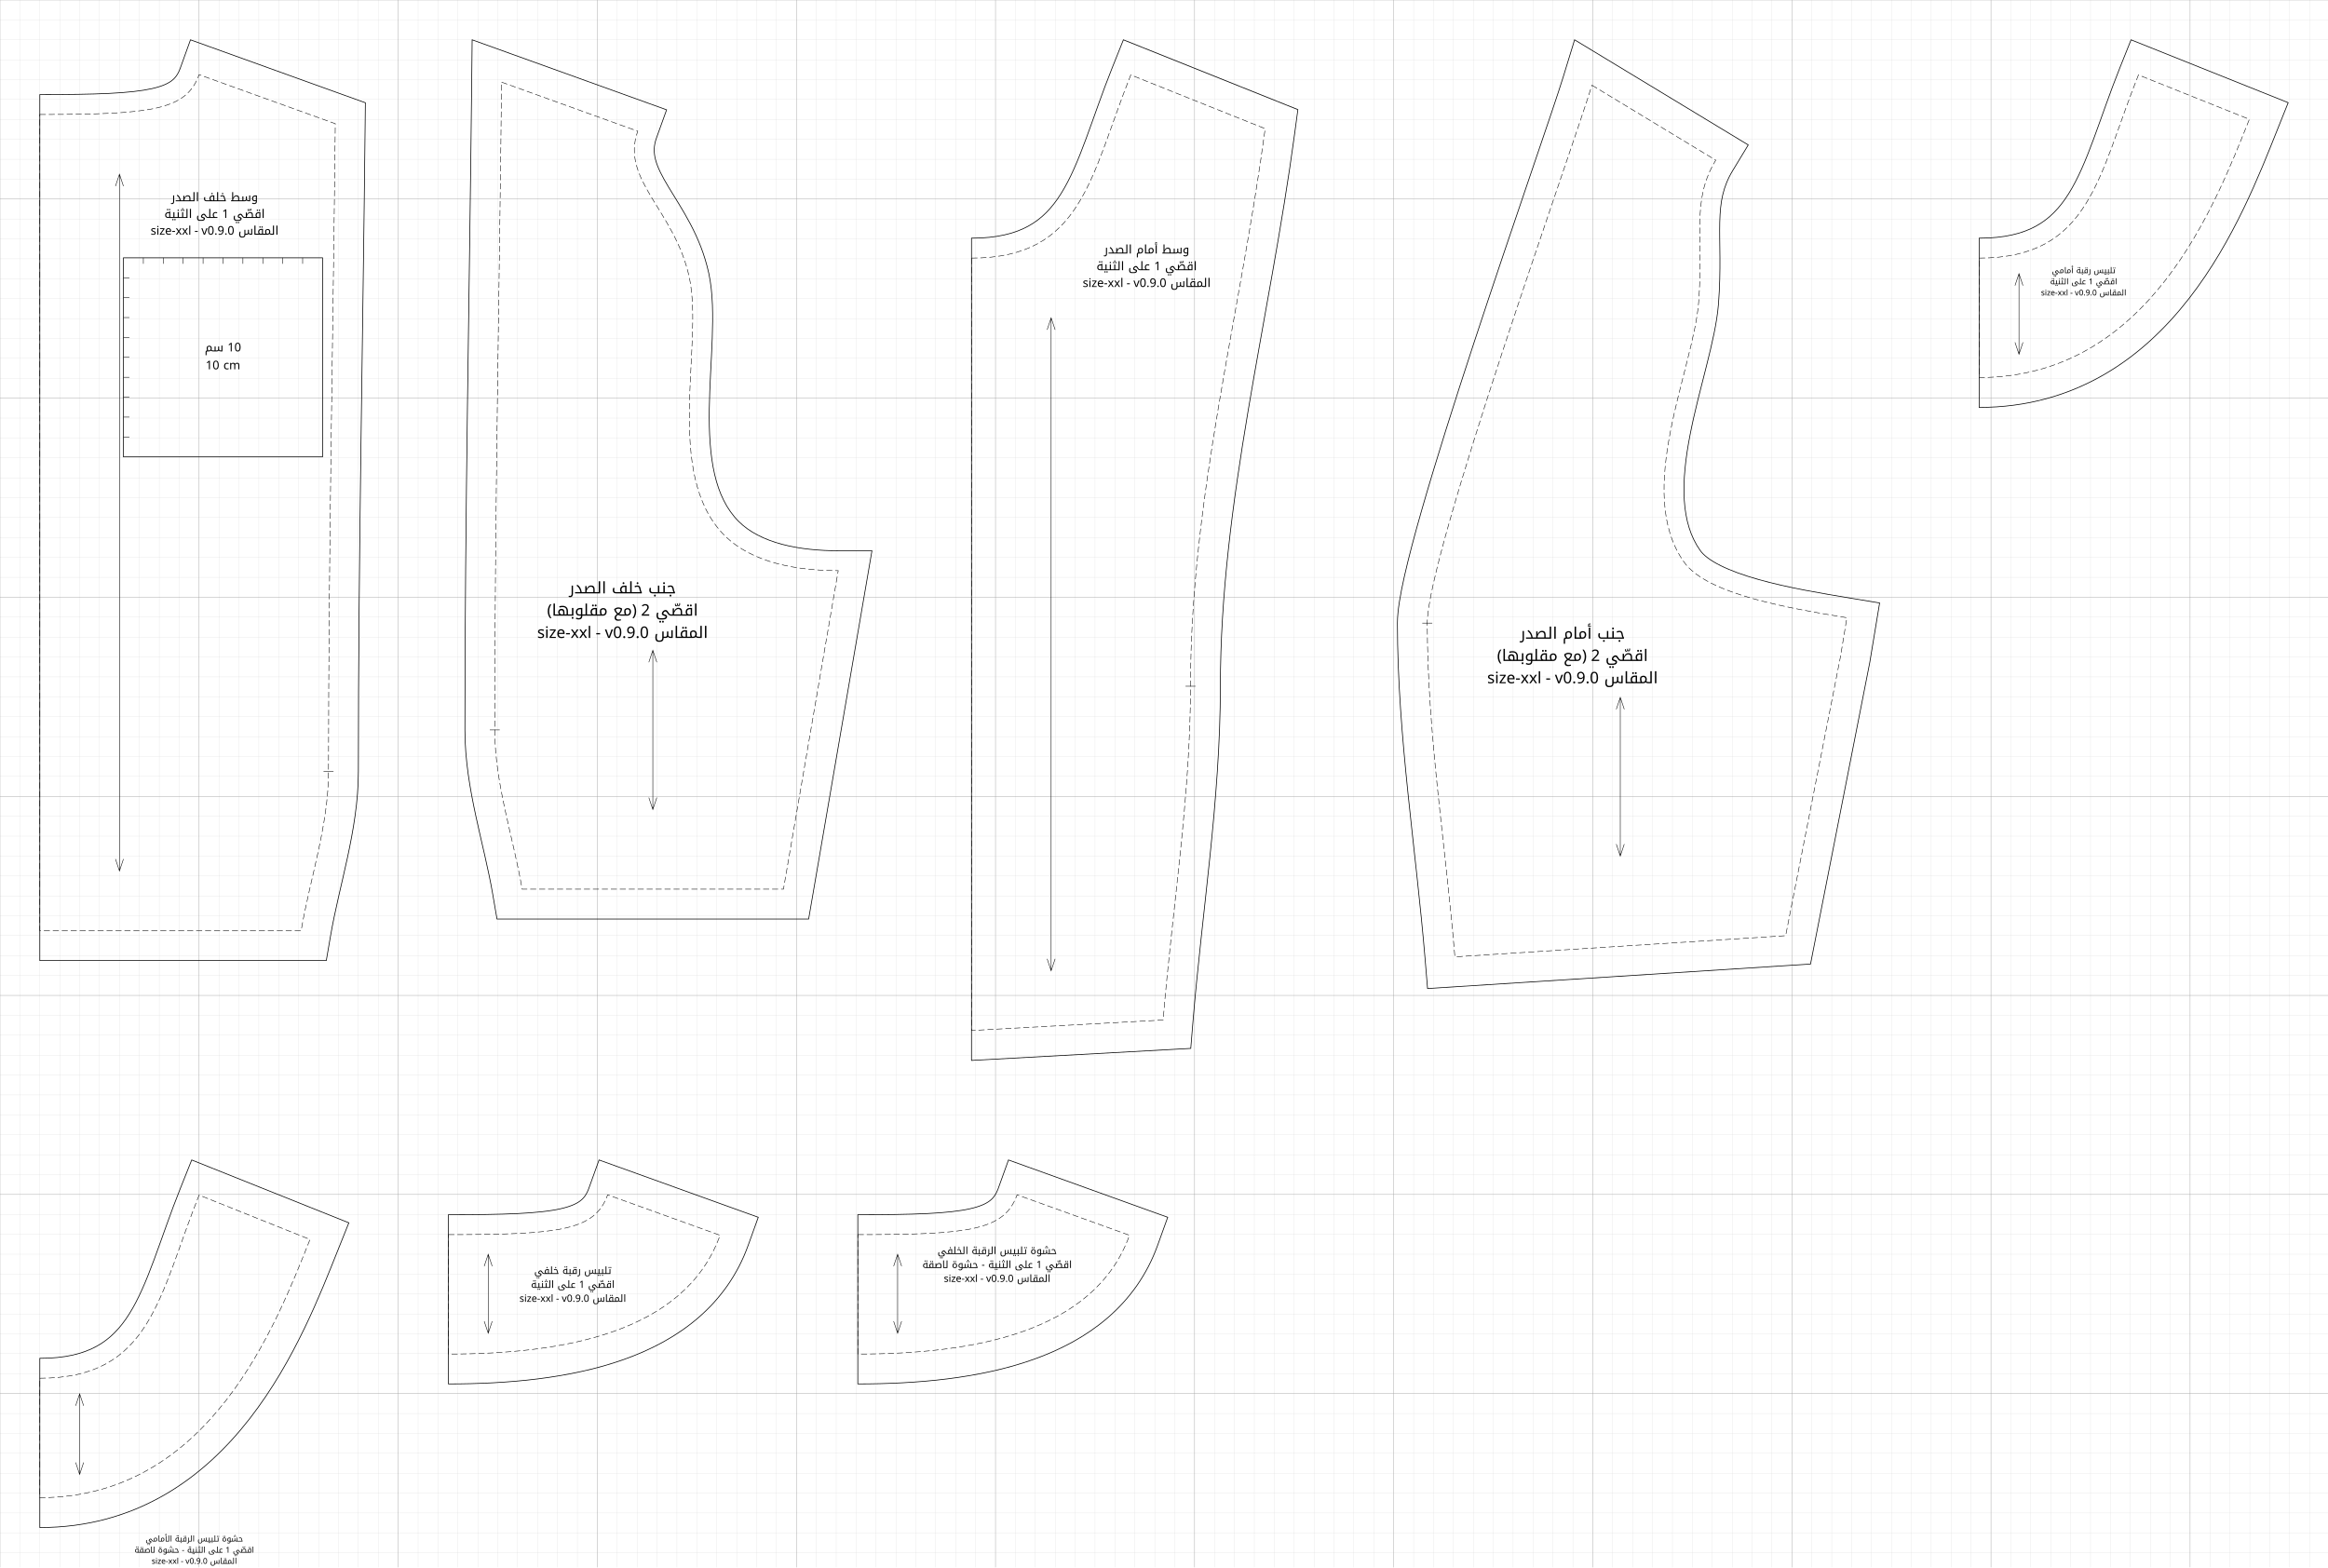
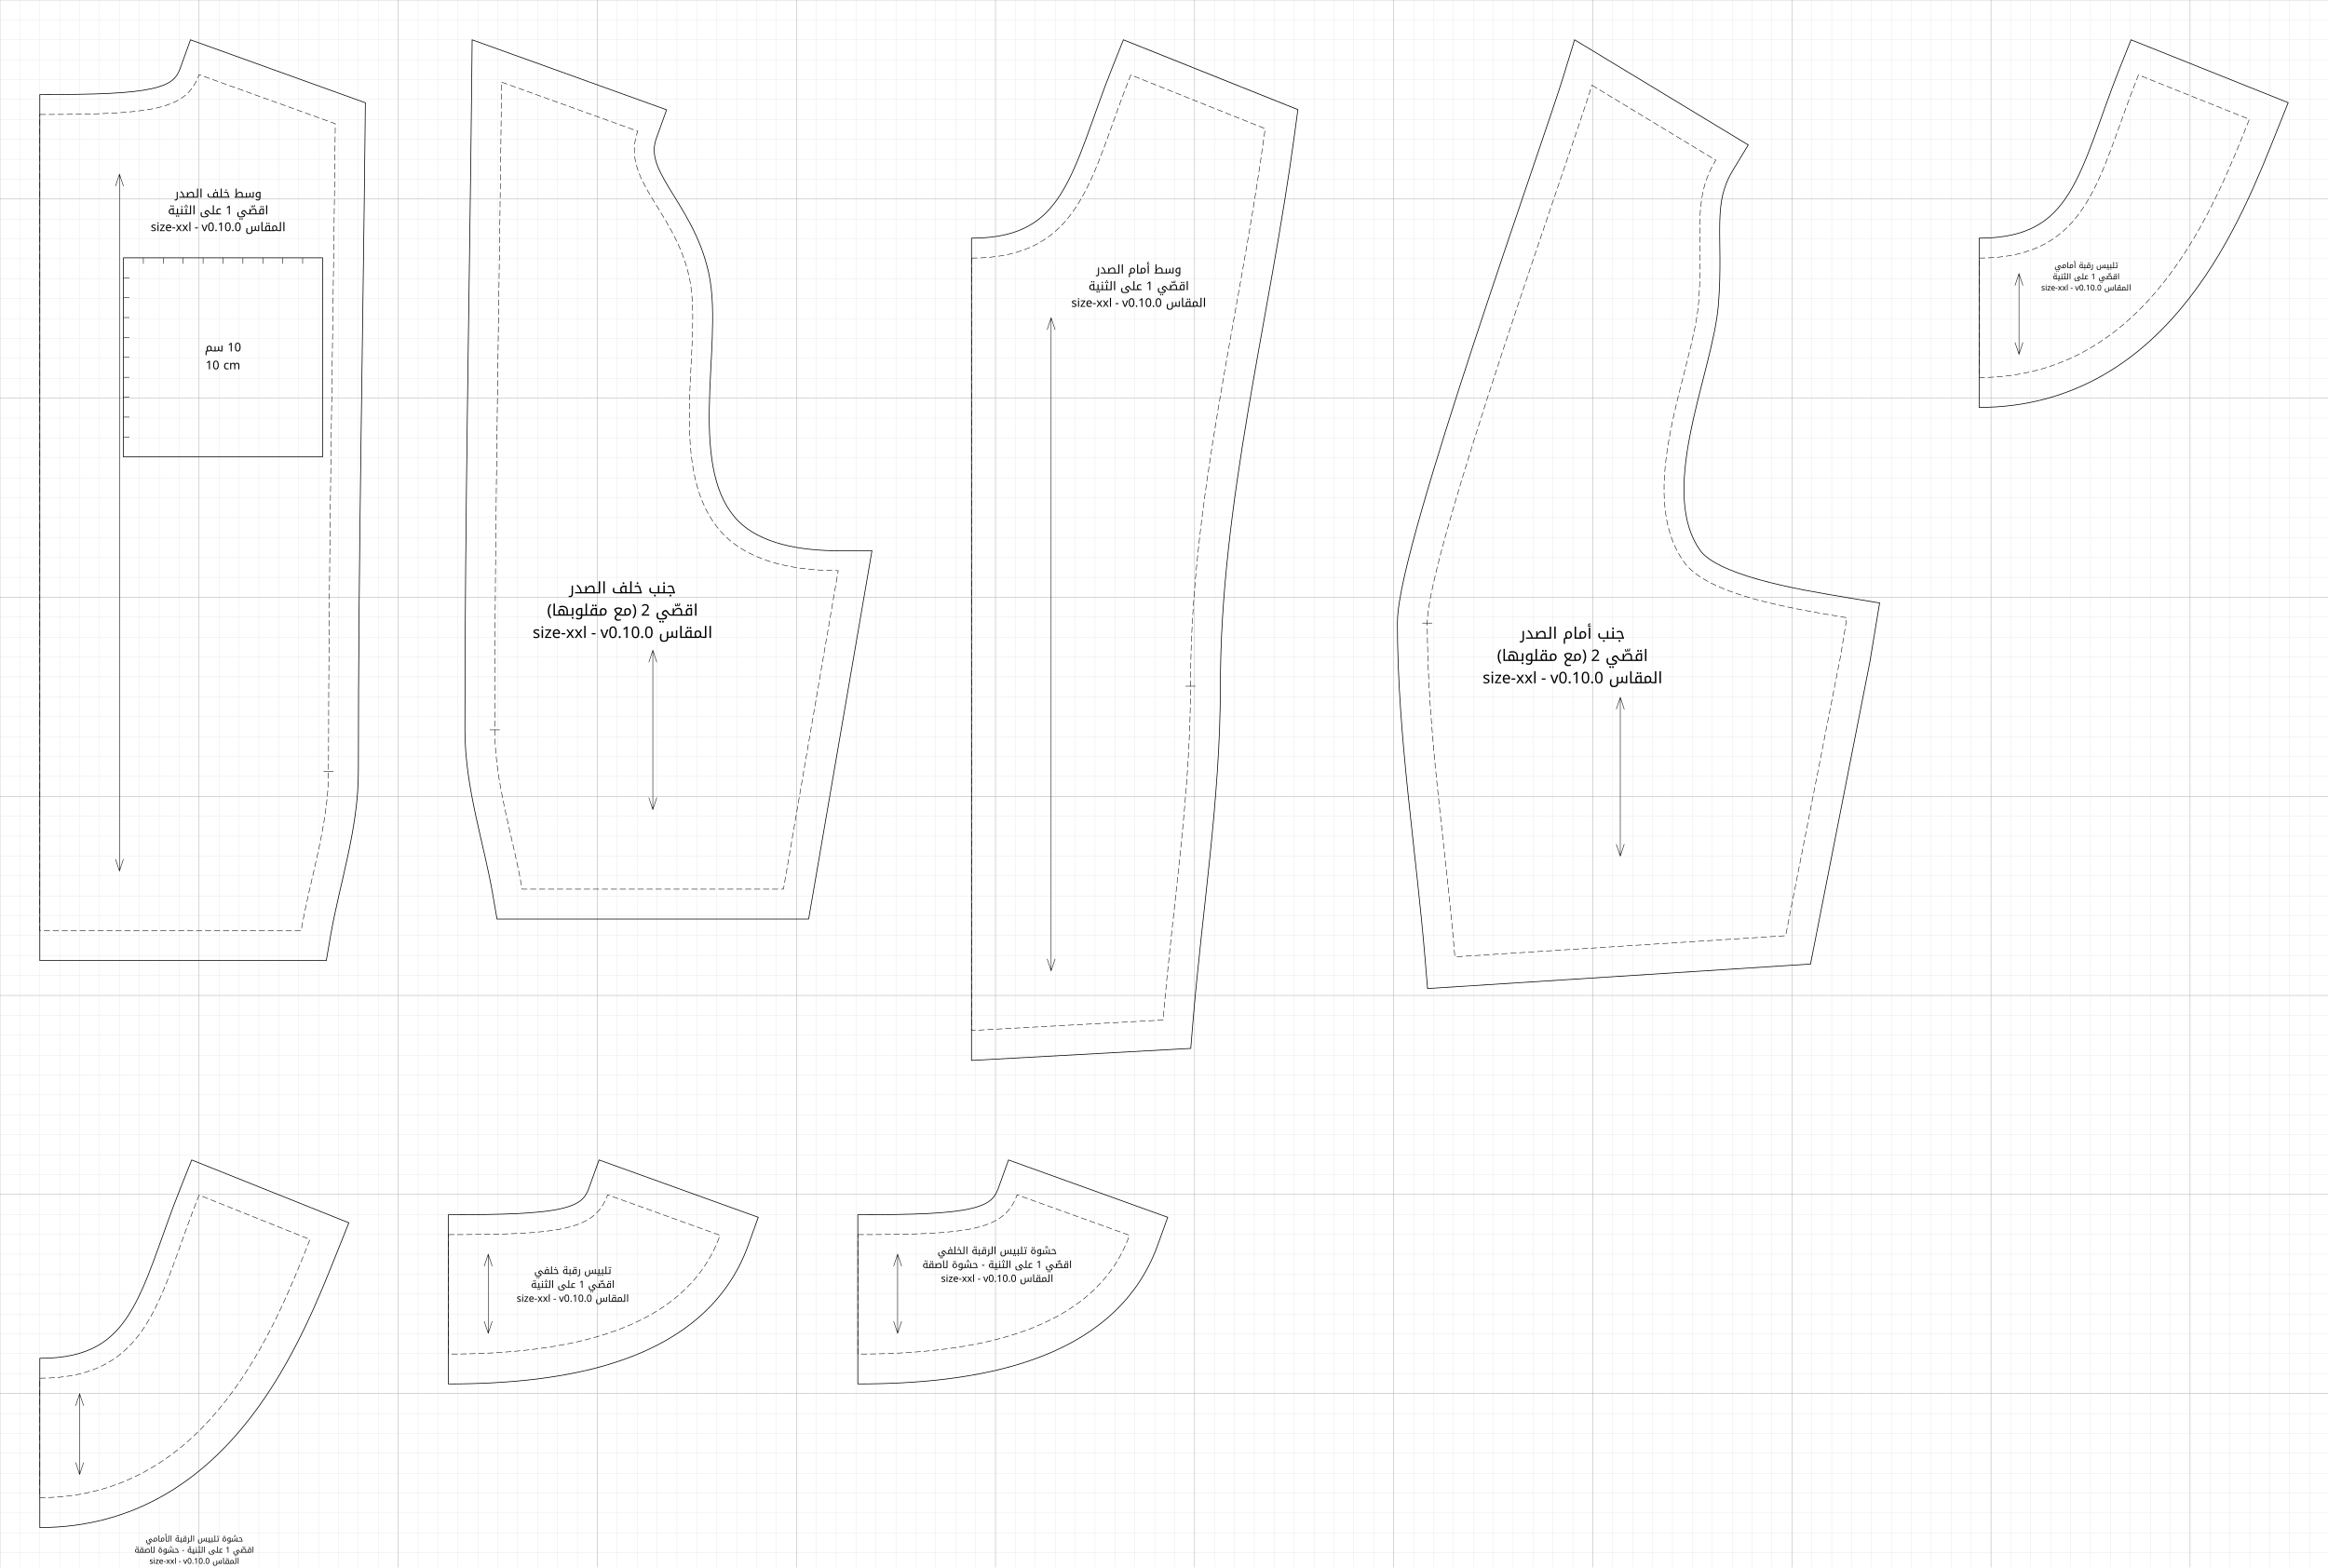
<svg xmlns="http://www.w3.org/2000/svg" width="1169.27mm" height="787.30mm" viewBox="0 0 1169.27 787.30">
  <g id="layer-grid">
    <path id="grid-minor" d="M 10.00 0 V 787.30 M 20.00 0 V 787.30 M 30.00 0 V 787.30 M 40.00 0 V 787.30 M 50.00 0 V 787.30 M 60.00 0 V 787.30 M 70.00 0 V 787.30 M 80.00 0 V 787.30 M 90.00 0 V 787.30 M 110.00 0 V 787.30 M 120.00 0 V 787.30 M 130.00 0 V 787.30 M 140.00 0 V 787.30 M 150.00 0 V 787.30 M 160.00 0 V 787.30 M 170.00 0 V 787.30 M 180.00 0 V 787.30 M 190.00 0 V 787.30 M 210.00 0 V 787.30 M 220.00 0 V 787.30 M 230.00 0 V 787.30 M 240.00 0 V 787.30 M 250.00 0 V 787.30 M 260.00 0 V 787.30 M 270.00 0 V 787.30 M 280.00 0 V 787.30 M 290.00 0 V 787.30 M 310.00 0 V 787.30 M 320.00 0 V 787.30 M 330.00 0 V 787.30 M 340.00 0 V 787.30 M 350.00 0 V 787.30 M 360.00 0 V 787.30 M 370.00 0 V 787.30 M 380.00 0 V 787.30 M 390.00 0 V 787.30 M 410.00 0 V 787.30 M 420.00 0 V 787.30 M 430.00 0 V 787.30 M 440.00 0 V 787.30 M 450.00 0 V 787.30 M 460.00 0 V 787.30 M 470.00 0 V 787.30 M 480.00 0 V 787.30 M 490.00 0 V 787.30 M 510.00 0 V 787.30 M 520.00 0 V 787.30 M 530.00 0 V 787.30 M 540.00 0 V 787.30 M 550.00 0 V 787.30 M 560.00 0 V 787.30 M 570.00 0 V 787.30 M 580.00 0 V 787.30 M 590.00 0 V 787.30 M 610.00 0 V 787.30 M 620.00 0 V 787.30 M 630.00 0 V 787.30 M 640.00 0 V 787.30 M 650.00 0 V 787.30 M 660.00 0 V 787.30 M 670.00 0 V 787.30 M 680.00 0 V 787.30 M 690.00 0 V 787.30 M 710.00 0 V 787.30 M 720.00 0 V 787.30 M 730.00 0 V 787.30 M 740.00 0 V 787.30 M 750.00 0 V 787.30 M 760.00 0 V 787.30 M 770.00 0 V 787.30 M 780.00 0 V 787.30 M 790.00 0 V 787.30 M 810.00 0 V 787.30 M 820.00 0 V 787.30 M 830.00 0 V 787.30 M 840.00 0 V 787.30 M 850.00 0 V 787.30 M 860.00 0 V 787.30 M 870.00 0 V 787.30 M 880.00 0 V 787.30 M 890.00 0 V 787.30 M 910.00 0 V 787.30 M 920.00 0 V 787.30 M 930.00 0 V 787.30 M 940.00 0 V 787.30 M 950.00 0 V 787.30 M 960.00 0 V 787.30 M 970.00 0 V 787.30 M 980.00 0 V 787.30 M 990.00 0 V 787.30 M 1010.00 0 V 787.30 M 1020.00 0 V 787.30 M 1030.00 0 V 787.30 M 1040.00 0 V 787.30 M 1050.00 0 V 787.30 M 1060.00 0 V 787.30 M 1070.00 0 V 787.30 M 1080.00 0 V 787.30 M 1090.00 0 V 787.30 M 1110.00 0 V 787.30 M 1120.00 0 V 787.30 M 1130.00 0 V 787.30 M 1140.00 0 V 787.30 M 1150.00 0 V 787.30 M 1160.00 0 V 787.30 M 0 10.00 H 1169.27 M 0 20.00 H 1169.27 M 0 30.00 H 1169.27 M 0 40.00 H 1169.27 M 0 50.00 H 1169.27 M 0 60.00 H 1169.27 M 0 70.00 H 1169.27 M 0 80.00 H 1169.27 M 0 90.00 H 1169.27 M 0 110.00 H 1169.27 M 0 120.00 H 1169.27 M 0 130.00 H 1169.27 M 0 140.00 H 1169.27 M 0 150.00 H 1169.27 M 0 160.00 H 1169.27 M 0 170.00 H 1169.27 M 0 180.00 H 1169.27 M 0 190.00 H 1169.27 M 0 210.00 H 1169.27 M 0 220.00 H 1169.27 M 0 230.00 H 1169.27 M 0 240.00 H 1169.27 M 0 250.00 H 1169.27 M 0 260.00 H 1169.27 M 0 270.00 H 1169.27 M 0 280.00 H 1169.27 M 0 290.00 H 1169.27 M 0 310.00 H 1169.27 M 0 320.00 H 1169.27 M 0 330.00 H 1169.27 M 0 340.00 H 1169.27 M 0 350.00 H 1169.27 M 0 360.00 H 1169.27 M 0 370.00 H 1169.27 M 0 380.00 H 1169.27 M 0 390.00 H 1169.27 M 0 410.00 H 1169.27 M 0 420.00 H 1169.27 M 0 430.00 H 1169.27 M 0 440.00 H 1169.27 M 0 450.00 H 1169.27 M 0 460.00 H 1169.27 M 0 470.00 H 1169.27 M 0 480.00 H 1169.27 M 0 490.00 H 1169.27 M 0 510.00 H 1169.27 M 0 520.00 H 1169.27 M 0 530.00 H 1169.27 M 0 540.00 H 1169.27 M 0 550.00 H 1169.27 M 0 560.00 H 1169.27 M 0 570.00 H 1169.27 M 0 580.00 H 1169.27 M 0 590.00 H 1169.27 M 0 610.00 H 1169.27 M 0 620.00 H 1169.27 M 0 630.00 H 1169.27 M 0 640.00 H 1169.27 M 0 650.00 H 1169.27 M 0 660.00 H 1169.27 M 0 670.00 H 1169.27 M 0 680.00 H 1169.27 M 0 690.00 H 1169.27 M 0 710.00 H 1169.27 M 0 720.00 H 1169.27 M 0 730.00 H 1169.27 M 0 740.00 H 1169.27 M 0 750.00 H 1169.27 M 0 760.00 H 1169.27 M 0 770.00 H 1169.27 M 0 780.00 H 1169.27" fill="none" stroke="#d0d0d0" stroke-width="0.1" />
    <path id="grid-major" d="M 0.00 0 V 787.30 M 100.00 0 V 787.30 M 200.00 0 V 787.30 M 300.00 0 V 787.30 M 400.00 0 V 787.30 M 500.00 0 V 787.30 M 600.00 0 V 787.30 M 700.00 0 V 787.30 M 800.00 0 V 787.30 M 900.00 0 V 787.30 M 1000.00 0 V 787.30 M 1100.00 0 V 787.30 M 0 0.00 H 1169.27 M 0 100.00 H 1169.27 M 0 200.00 H 1169.27 M 0 300.00 H 1169.27 M 0 400.00 H 1169.27 M 0 500.00 H 1169.27 M 0 600.00 H 1169.27 M 0 700.00 H 1169.27" fill="none" stroke="#a0a0a0" stroke-width="0.2" />
  </g>
  <g id="layer-cut">
    <path id="piece-bodice-back-centre-cut" d="M 20.00 47.50 C 33.95 47.50 45.30 47.38 54.73 46.92 C 59.41 46.69 63.41 46.39 67.10 45.98 C 68.93 45.78 70.52 45.56 72.12 45.31 C 73.70 45.05 75.01 44.80 76.37 44.50 C 77.71 44.19 78.75 43.92 79.88 43.56 C 80.99 43.22 81.75 42.94 82.67 42.55 C 83.56 42.16 84.09 41.90 84.81 41.48 C 85.52 41.07 85.86 40.84 86.43 40.38 C 86.99 39.94 87.21 39.73 87.68 39.23 C 88.14 38.73 88.33 38.49 88.73 37.90 C 89.13 37.31 89.34 36.96 89.69 36.25 C 90.05 35.52 90.28 34.99 90.59 34.11 L 95.67 20.00 L 105.08 23.39 L 173.48 48.01 L 183.51 51.62 L 183.40 62.28 C 182.27 170.82 180.00 279.19 180.00 387.50 C 180.00 391.20 179.83 395.15 179.55 398.77 C 179.27 402.39 178.85 406.19 178.35 409.73 C 177.37 416.81 175.97 424.01 174.51 430.81 C 173.04 437.60 171.45 444.31 169.96 450.87 C 168.47 457.43 167.13 463.69 166.03 470.04 L 163.89 482.50 L 151.25 482.50 L 20.00 482.50 L 20.00 467.50 L 20.00 57.50 L 20.00 47.50 Z" fill="none" stroke="#000000" stroke-width="0.35" />
    <path id="piece-bodice-back-side-cut" d="M 257.00 27.15 L 325.40 51.77 L 334.81 55.16 L 329.73 69.27 C 329.31 70.44 329.11 71.18 328.90 72.26 C 328.70 73.31 328.63 73.94 328.60 74.96 C 328.57 75.97 328.61 76.58 328.74 77.60 C 328.86 78.61 329.01 79.30 329.29 80.36 C 329.57 81.41 329.85 82.24 330.28 83.35 C 330.72 84.47 331.15 85.44 331.72 86.62 C 332.89 89.01 334.21 91.33 335.82 94.01 C 337.44 96.70 339.22 99.53 341.07 102.57 C 342.92 105.61 344.90 108.98 346.73 112.48 C 348.57 115.96 350.45 119.95 352.01 124.00 C 353.56 128.01 355.01 132.70 356.02 137.37 C 356.53 139.77 356.96 142.51 357.24 145.07 C 357.52 147.62 357.71 150.41 357.82 153.10 C 358.02 158.44 357.94 164.24 357.73 170.01 C 357.52 175.77 357.19 181.73 356.89 187.69 C 356.60 193.66 356.33 199.57 356.25 205.50 C 356.17 211.42 356.26 217.03 356.68 222.64 C 356.88 225.44 357.15 228.01 357.53 230.69 C 357.91 233.35 358.34 235.73 358.92 238.24 C 359.50 240.73 360.11 242.88 360.91 245.18 C 361.71 247.48 362.50 249.37 363.55 251.45 C 364.59 253.53 365.57 255.17 366.88 257.01 C 368.19 258.86 369.37 260.27 370.99 261.89 C 372.44 263.34 373.72 264.41 375.42 265.64 C 377.13 266.86 378.66 267.79 380.59 268.79 C 382.53 269.80 384.31 270.58 386.44 271.38 C 388.57 272.19 390.56 272.81 392.84 273.42 C 395.13 274.02 397.27 274.49 399.66 274.91 C 402.05 275.34 404.30 275.65 406.74 275.91 C 411.60 276.44 416.25 276.64 421.01 276.64 L 437.95 276.64 L 435.80 289.18 L 408.30 449.18 L 406.15 461.64 L 393.51 461.64 L 262.26 461.64 L 249.62 461.64 L 247.48 449.18 C 246.39 442.82 245.04 436.57 243.55 430.01 C 242.07 423.45 240.47 416.74 239.01 409.95 C 237.54 403.15 236.15 395.95 235.16 388.87 C 234.67 385.33 234.24 381.52 233.96 377.91 C 233.68 374.29 233.51 370.34 233.51 366.64 C 233.51 258.02 235.78 149.49 236.92 41.11 L 237.14 20.00 L 257.00 27.15 Z" fill="none" stroke="#000000" stroke-width="0.35" />
    <path id="piece-bodice-front-centre-cut" d="M 487.95 119.64 C 491.21 119.64 494.00 119.50 496.85 119.21 C 499.67 118.93 502.00 118.55 504.45 118.00 C 506.88 117.46 508.81 116.89 510.92 116.11 C 513.00 115.34 514.61 114.60 516.43 113.61 C 518.24 112.62 519.62 111.72 521.21 110.52 C 522.80 109.32 524.04 108.23 525.46 106.81 C 526.88 105.38 528.03 104.07 529.32 102.42 C 530.62 100.76 531.71 99.19 532.89 97.30 C 534.08 95.40 535.12 93.57 536.23 91.45 C 537.34 89.33 538.34 87.23 539.38 84.90 C 541.48 80.22 543.41 75.30 545.41 69.89 C 547.42 64.47 549.43 58.75 551.59 52.74 C 553.75 46.73 556.08 40.38 558.67 33.93 L 564.24 20.00 L 573.52 23.71 L 641.02 50.71 L 651.87 55.05 L 650.32 66.63 C 647.16 90.22 643.20 113.81 639.09 137.14 C 634.98 160.47 630.69 183.67 626.81 206.83 C 622.92 230.00 619.47 252.88 616.97 275.94 C 615.71 287.48 614.72 298.82 614.02 310.35 C 613.33 321.87 612.95 333.16 612.95 344.69 C 612.95 359.01 612.36 373.51 611.41 387.68 C 610.47 401.85 609.16 416.09 607.72 430.12 C 606.28 444.16 604.70 458.16 603.20 472.08 C 601.70 486.00 600.28 499.77 599.15 513.59 L 598.08 526.62 L 585.02 527.34 L 488.77 532.62 L 487.95 532.66 L 487.95 517.64 L 487.95 129.64 L 487.95 119.64 Z" fill="none" stroke="#000000" stroke-width="0.35" />
    <path id="piece-bodice-front-side-cut" d="M 807.34 29.98 L 869.53 67.63 L 878.08 72.81 L 870.31 85.64 C 868.96 87.86 868.06 89.67 867.19 91.82 C 866.33 93.94 865.78 95.69 865.27 97.86 C 864.76 100.03 864.45 101.95 864.21 104.30 C 863.96 106.66 863.84 108.93 863.77 111.56 C 863.71 114.20 863.72 116.91 863.75 119.89 C 863.78 122.88 863.84 126.07 863.86 129.46 C 863.90 136.23 863.80 144.05 863.12 152.80 C 862.93 155.12 862.62 157.71 862.23 160.17 C 861.85 162.62 861.36 165.26 860.83 167.85 C 859.77 172.99 858.43 178.50 857.03 184.06 C 855.63 189.62 854.14 195.33 852.72 201.12 C 851.30 206.92 849.97 212.66 848.85 218.48 C 847.72 224.30 846.85 229.83 846.32 235.44 C 846.05 238.24 845.88 240.82 845.82 243.53 C 845.75 246.23 845.79 248.65 845.95 251.22 C 846.11 253.79 846.37 256.02 846.79 258.43 C 847.21 260.83 847.68 262.84 848.38 265.07 C 849.07 267.30 849.77 269.08 850.77 271.12 C 851.77 273.17 852.71 274.76 854.04 276.62 C 854.27 276.94 854.39 277.09 854.67 277.42 C 854.96 277.75 855.14 277.94 855.48 278.28 C 856.17 278.97 856.73 279.45 857.64 280.15 C 858.58 280.85 859.40 281.41 860.53 282.10 C 861.68 282.80 862.75 283.38 864.08 284.05 C 865.42 284.73 866.71 285.31 868.21 285.95 C 869.72 286.59 871.18 287.16 872.82 287.76 C 876.13 288.97 879.49 290.03 883.20 291.08 C 890.63 293.17 898.46 294.89 906.42 296.43 C 914.37 297.96 922.17 299.25 929.27 300.43 L 944.06 302.87 L 942.43 312.74 L 939.17 332.47 L 939.13 332.69 L 939.09 332.91 L 911.59 472.91 L 909.36 484.26 L 897.83 484.99 L 731.70 495.61 L 717.01 496.55 L 715.79 481.88 C 714.66 468.21 713.24 454.48 711.73 440.54 C 710.22 426.60 708.63 412.53 707.17 398.42 C 705.71 384.31 704.38 370.00 703.43 355.81 C 702.47 341.62 701.87 327.16 701.87 312.98 C 701.87 312.21 701.90 311.21 701.95 310.39 C 701.99 309.60 702.07 308.63 702.15 307.78 C 702.31 306.14 702.57 304.15 702.87 302.27 C 703.16 300.42 703.54 298.30 703.95 296.20 C 704.36 294.12 704.85 291.82 705.37 289.50 C 706.41 284.89 707.69 279.69 709.12 274.23 C 710.55 268.78 712.18 262.86 713.94 256.70 C 720.97 232.12 730.44 202.25 740.17 172.64 C 749.90 143.03 759.94 113.46 768.17 89.28 C 772.29 77.19 775.95 66.46 778.89 57.71 C 780.36 53.34 781.64 49.50 782.72 46.23 C 783.79 42.97 784.62 40.39 785.22 38.42 L 790.86 20.00 L 807.34 29.98 Z" fill="none" stroke="#000000" stroke-width="0.35" />
    <path id="piece-neck-facing-front-cut" d="M 994.06 119.64 C 997.32 119.64 1000.11 119.50 1002.96 119.21 C 1005.78 118.93 1008.11 118.55 1010.57 118.00 C 1012.99 117.46 1014.92 116.89 1017.03 116.11 C 1019.11 115.34 1020.73 114.60 1022.55 113.61 C 1024.35 112.62 1025.73 111.72 1027.33 110.52 C 1028.91 109.32 1030.15 108.23 1031.57 106.81 C 1033.00 105.38 1034.15 104.07 1035.44 102.42 C 1036.73 100.76 1037.82 99.19 1039.01 97.30 C 1040.20 95.40 1041.24 93.57 1042.34 91.45 C 1043.45 89.33 1044.45 87.23 1045.50 84.90 C 1047.59 80.22 1049.52 75.30 1051.52 69.89 C 1053.53 64.47 1055.54 58.75 1057.70 52.74 C 1059.86 46.73 1062.20 40.38 1064.78 33.93 L 1070.35 20.00 L 1079.63 23.71 L 1135.34 46.00 L 1149.27 51.57 L 1143.70 65.50 C 1141.59 70.78 1139.16 76.90 1136.41 83.49 C 1133.66 90.06 1130.47 97.32 1126.94 104.65 C 1123.41 111.95 1119.30 119.79 1114.82 127.32 C 1112.58 131.08 1110.10 135.01 1107.59 138.73 C 1105.08 142.44 1102.28 146.33 1099.47 149.93 C 1096.66 153.54 1093.51 157.30 1090.38 160.72 C 1087.25 164.15 1083.72 167.71 1080.24 170.88 C 1076.76 174.06 1072.80 177.33 1068.95 180.18 C 1065.10 183.02 1060.69 185.92 1056.44 188.36 C 1052.20 190.79 1047.34 193.21 1042.69 195.15 C 1038.05 197.09 1032.74 198.92 1027.68 200.29 C 1025.16 200.97 1022.34 201.63 1019.72 202.16 C 1017.10 202.68 1014.18 203.17 1011.45 203.52 C 1008.74 203.88 1005.72 204.18 1002.90 204.36 C 1000.09 204.54 996.98 204.64 994.06 204.64 L 994.06 189.64 L 994.06 129.64 L 994.06 119.64 Z" fill="none" stroke="#000000" stroke-width="0.35" />
    <path id="piece-neck-facing-front-interfacing-cut" d="M 20.00 682.30 C 23.25 682.30 26.05 682.17 28.89 681.88 C 31.71 681.59 34.05 681.22 36.50 680.67 C 38.93 680.13 40.86 679.56 42.97 678.77 C 45.05 678.00 46.66 677.27 48.48 676.27 C 50.29 675.28 51.67 674.39 53.26 673.18 C 54.85 671.98 56.09 670.90 57.51 669.47 C 58.93 668.05 60.08 666.73 61.37 665.08 C 62.67 663.42 63.76 661.85 64.94 659.96 C 66.13 658.07 67.17 656.23 68.28 654.11 C 69.38 651.99 70.39 649.89 71.43 647.56 C 73.53 642.88 75.45 637.96 77.46 632.55 C 79.47 627.13 81.48 621.41 83.64 615.40 C 85.80 609.39 88.13 603.05 90.72 596.59 L 96.29 582.66 L 105.57 586.38 L 161.28 608.66 L 175.21 614.23 L 169.64 628.16 C 167.52 633.44 165.10 639.57 162.34 646.16 C 159.59 652.72 156.41 659.99 152.87 667.31 C 149.35 674.61 145.23 682.45 140.75 689.98 C 138.51 693.74 136.03 697.68 133.52 701.39 C 131.01 705.11 128.21 708.99 125.41 712.60 C 122.60 716.20 119.45 719.96 116.32 723.39 C 113.19 726.81 109.65 730.37 106.17 733.55 C 102.69 736.72 98.74 740.00 94.88 742.84 C 91.03 745.69 86.63 748.59 82.38 751.02 C 78.14 753.46 73.28 755.87 68.63 757.82 C 63.99 759.75 58.68 761.59 53.62 762.95 C 51.10 763.64 48.28 764.30 45.65 764.82 C 43.03 765.35 40.11 765.83 37.39 766.19 C 34.67 766.54 31.66 766.84 28.84 767.02 C 26.02 767.20 22.92 767.30 20.00 767.30 L 20.00 752.30 L 20.00 692.30 L 20.00 682.30 Z" fill="none" stroke="#000000" stroke-width="0.35" />
    <path id="piece-neck-facing-back-cut" d="M 225.21 610.16 C 239.15 610.16 250.50 610.04 259.93 609.58 C 264.62 609.35 268.62 609.06 272.31 608.64 C 274.14 608.44 275.73 608.23 277.32 607.97 C 278.90 607.72 280.22 607.47 281.58 607.16 C 282.92 606.86 283.95 606.58 285.08 606.23 C 286.19 605.88 286.96 605.60 287.88 605.21 C 288.77 604.83 289.30 604.56 290.02 604.14 C 290.73 603.73 291.06 603.50 291.63 603.05 C 292.19 602.60 292.42 602.39 292.88 601.89 C 293.35 601.40 293.54 601.15 293.94 600.57 C 294.34 599.98 294.54 599.62 294.90 598.91 C 295.26 598.18 295.48 597.65 295.80 596.78 L 300.88 582.66 L 310.29 586.05 L 366.74 606.37 L 380.85 611.45 L 375.77 625.57 C 375.14 627.33 374.36 629.29 373.63 630.97 C 372.89 632.66 372.00 634.53 371.17 636.14 C 369.50 639.36 367.40 642.84 365.38 645.73 C 363.35 648.63 360.86 651.74 358.53 654.31 C 356.19 656.89 353.38 659.61 350.77 661.87 C 348.16 664.13 345.10 666.48 342.25 668.44 C 339.41 670.39 336.15 672.40 333.11 674.08 C 330.07 675.75 326.65 677.44 323.45 678.86 C 320.25 680.28 316.71 681.68 313.36 682.87 C 310.02 684.06 306.38 685.21 302.92 686.19 C 299.47 687.16 295.75 688.09 292.20 688.87 C 285.10 690.44 277.48 691.71 270.13 692.63 C 262.78 693.55 255.07 694.19 247.63 694.59 C 240.20 694.99 232.56 695.16 225.21 695.16 L 225.21 680.16 L 225.21 620.16 L 225.21 610.16 Z" fill="none" stroke="#000000" stroke-width="0.35" />
    <path id="piece-neck-facing-back-interfacing-cut" d="M 430.85 610.16 C 444.80 610.16 456.15 610.04 465.58 609.58 C 470.26 609.35 474.27 609.06 477.96 608.64 C 479.78 608.44 481.37 608.23 482.97 607.97 C 484.55 607.72 485.86 607.47 487.22 607.16 C 488.56 606.86 489.60 606.58 490.73 606.23 C 491.84 605.88 492.61 605.60 493.52 605.21 C 494.42 604.83 494.94 604.56 495.67 604.14 C 496.37 603.73 496.71 603.50 497.28 603.05 C 497.84 602.60 498.07 602.39 498.53 601.89 C 498.99 601.40 499.19 601.15 499.58 600.57 C 499.99 599.98 500.19 599.62 500.55 598.91 C 500.91 598.18 501.13 597.65 501.45 596.78 L 506.53 582.66 L 515.93 586.05 L 572.39 606.37 L 586.50 611.45 L 581.42 625.57 C 580.78 627.33 580.01 629.29 579.27 630.97 C 578.54 632.66 577.65 634.53 576.82 636.14 C 575.15 639.36 573.04 642.84 571.03 645.73 C 569.00 648.63 566.51 651.74 564.17 654.31 C 561.84 656.89 559.03 659.61 556.42 661.87 C 553.81 664.13 550.74 666.48 547.90 668.44 C 545.06 670.39 541.80 672.40 538.76 674.08 C 535.72 675.75 532.30 677.44 529.10 678.86 C 525.90 680.28 522.35 681.68 519.01 682.87 C 515.67 684.06 512.03 685.21 508.57 686.19 C 505.11 687.16 501.40 688.09 497.84 688.87 C 490.75 690.44 483.13 691.71 475.77 692.63 C 468.42 693.55 460.72 694.19 453.28 694.59 C 445.84 694.99 438.20 695.16 430.85 695.16 L 430.85 680.16 L 430.85 620.16 L 430.85 610.16 Z" fill="none" stroke="#000000" stroke-width="0.35" />
  </g>
  <g id="layer-stitch">
    <path id="piece-bodice-back-centre-stitch" d="M 20.00 57.50 C 76.00 57.50 93.52 55.50 100.00 37.50 L 168.40 62.13 C 167.27 170.58 165.00 279.04 165.00 387.50 C 165.00 414.56 155.83 440.83 151.25 467.50 L 20.00 467.50 L 20.00 57.50 Z" fill="none" stroke="#000000" stroke-width="0.25" stroke-dasharray="3 1.5" />
    <path id="piece-bodice-back-side-stitch" d="M 251.92 41.26 L 320.32 65.89 C 311.51 90.36 338.97 105.63 346.24 139.47 C 353.51 173.32 333.11 238.16 363.92 268.96 C 378.01 283.05 401.09 286.64 421.01 286.64 L 393.51 446.64 L 262.26 446.64 C 257.68 419.97 248.51 393.70 248.51 366.64 C 248.51 258.17 250.78 149.72 251.92 41.26 Z" fill="none" stroke="#000000" stroke-width="0.25" stroke-dasharray="3 1.5" />
    <path id="piece-bodice-front-centre-stitch" d="M 487.95 129.64 C 543.95 129.64 547.71 88.24 567.95 37.64 L 635.45 64.64 C 622.95 157.99 597.95 250.50 597.95 344.69 C 597.95 400.77 588.78 456.47 584.20 512.36 L 487.95 517.64 L 487.95 129.64 Z" fill="none" stroke="#000000" stroke-width="0.25" stroke-dasharray="3 1.5" />
    <path id="piece-bodice-front-side-stitch" d="M 799.57 42.81 L 861.76 80.46 C 849.31 101.01 855.79 118.35 853.15 152.01 C 850.50 185.68 820.56 247.04 845.91 282.44 C 857.55 298.70 899.24 305.59 927.63 310.29 L 924.37 330.02 L 896.87 470.02 L 730.74 480.64 C 726.17 425.35 716.87 368.45 716.87 312.98 C 716.87 278.37 789.44 75.90 799.57 42.81 Z" fill="none" stroke="#000000" stroke-width="0.25" stroke-dasharray="3 1.5" />
    <path id="piece-neck-facing-front-stitch" d="M 994.06 129.64 C 1050.06 129.64 1053.82 88.24 1074.06 37.64 L 1129.77 59.92 C 1112.77 102.43 1079.64 189.64 994.06 189.64 L 994.06 129.64 Z" fill="none" stroke="#000000" stroke-width="0.25" stroke-dasharray="3 1.5" />
    <path id="piece-neck-facing-front-interfacing-stitch" d="M 20.00 692.30 C 76.00 692.30 79.76 650.90 100.00 600.30 L 155.71 622.59 C 138.71 665.09 105.57 752.30 20.00 752.30 L 20.00 692.30 Z" fill="none" stroke="#000000" stroke-width="0.25" stroke-dasharray="3 1.5" />
    <path id="piece-neck-facing-back-stitch" d="M 225.21 620.16 C 281.21 620.16 298.73 618.16 305.21 600.16 L 361.66 620.49 C 343.99 669.58 282.64 680.16 225.21 680.16 L 225.21 620.16 Z" fill="none" stroke="#000000" stroke-width="0.25" stroke-dasharray="3 1.5" />
    <path id="piece-neck-facing-back-interfacing-stitch" d="M 430.85 620.16 C 486.85 620.16 504.37 618.16 510.85 600.16 L 567.31 620.49 C 549.63 669.58 488.28 680.16 430.85 680.16 L 430.85 620.16 Z" fill="none" stroke="#000000" stroke-width="0.25" stroke-dasharray="3 1.5" />
  </g>
  <g id="layer-notches">
    <path id="piece-bodice-back-centre-notch-princess-bust" d="M 167.50 387.50 L 162.50 387.50" fill="none" stroke="#000000" stroke-width="0.25" />
    <path id="piece-bodice-back-side-notch-princess-bust" d="M 246.01 366.64 L 251.01 366.64" fill="none" stroke="#000000" stroke-width="0.25" />
    <path id="piece-bodice-front-centre-notch-princess-bust" d="M 600.45 344.69 L 595.45 344.69" fill="none" stroke="#000000" stroke-width="0.25" />
    <path id="piece-bodice-front-side-notch-princess-bust" d="M 714.37 312.98 L 719.37 312.98" fill="none" stroke="#000000" stroke-width="0.25" />
  </g>
  <g id="layer-grain">
    <path id="piece-bodice-back-centre-grain" d="M 60.00 87.50 L 60.00 437.50 M 58.00 431.50 L 60.00 437.50 L 62.00 431.50 M 62.00 93.50 L 60.00 87.50 L 58.00 93.50" fill="none" stroke="#000000" stroke-width="0.25" />
    <path id="piece-bodice-back-side-grain" d="M 327.89 326.64 L 327.89 406.64 M 325.89 400.64 L 327.89 406.64 L 329.89 400.64 M 329.89 332.64 L 327.89 326.64 L 325.89 332.64" fill="none" stroke="#000000" stroke-width="0.25" />
    <path id="piece-bodice-front-centre-grain" d="M 527.95 159.64 L 527.95 487.64 M 525.95 481.64 L 527.95 487.64 L 529.95 481.64 M 529.95 165.64 L 527.95 159.64 L 525.95 165.64" fill="none" stroke="#000000" stroke-width="0.25" />
    <path id="piece-bodice-front-side-grain" d="M 813.81 350.29 L 813.81 430.02 M 811.81 424.02 L 813.81 430.02 L 815.81 424.02 M 815.81 356.29 L 813.81 350.29 L 811.81 356.29" fill="none" stroke="#000000" stroke-width="0.25" />
    <path id="piece-neck-facing-front-grain" d="M 1014.06 137.45 L 1014.06 177.96 M 1012.06 171.96 L 1014.06 177.96 L 1016.06 171.96 M 1016.06 143.45 L 1014.06 137.45 L 1012.06 143.45" fill="none" stroke="#000000" stroke-width="0.25" />
    <path id="piece-neck-facing-front-interfacing-grain" d="M 40.00 700.12 L 40.00 740.62 M 38.00 734.62 L 40.00 740.62 L 42.00 734.62 M 42.00 706.12 L 40.00 700.12 L 38.00 706.12" fill="none" stroke="#000000" stroke-width="0.25" />
    <path id="piece-neck-facing-back-grain" d="M 245.21 630.03 L 245.21 669.70 M 243.21 663.70 L 245.21 669.70 L 247.21 663.70 M 247.21 636.03 L 245.21 630.03 L 243.21 636.03" fill="none" stroke="#000000" stroke-width="0.25" />
    <path id="piece-neck-facing-back-interfacing-grain" d="M 450.85 630.03 L 450.85 669.70 M 448.85 663.70 L 450.85 669.70 L 452.85 663.70 M 452.85 636.03 L 450.85 630.03 L 448.85 636.03" fill="none" stroke="#000000" stroke-width="0.25" />
  </g>
  <g id="layer-darts">

</g>
  <g id="layer-marks">

</g>
  <g id="layer-labels">
-     <text id="piece-bodice-back-centre-label-name" x="107.79" y="101.08" font-family="&quot;IBM Plex Sans Arabic&quot;, &quot;Noto Kufi Arabic&quot;, &quot;Geeza Pro&quot;, &quot;Segoe UI&quot;, Tahoma, sans-serif" font-size="6.00" direction="rtl" unicode-bidi="plaintext" text-anchor="middle">وسط خلف الصدر</text>
-     <text id="piece-bodice-back-centre-label-cut" x="107.79" y="109.48" font-family="&quot;IBM Plex Sans Arabic&quot;, &quot;Noto Kufi Arabic&quot;, &quot;Geeza Pro&quot;, &quot;Segoe UI&quot;, Tahoma, sans-serif" font-size="6.00" direction="rtl" unicode-bidi="plaintext" text-anchor="middle">اقصّي 1 على الثنية</text>
-     <text id="piece-bodice-back-centre-label-size" x="107.79" y="117.88" font-family="&quot;IBM Plex Sans Arabic&quot;, &quot;Noto Kufi Arabic&quot;, &quot;Geeza Pro&quot;, &quot;Segoe UI&quot;, Tahoma, sans-serif" font-size="6.00" direction="rtl" unicode-bidi="plaintext" text-anchor="middle">المقاس size-xxl - v0.9.0</text>
+     <text id="piece-bodice-back-centre-label-name" x="109.58" y="99.28" font-family="&quot;IBM Plex Sans Arabic&quot;, &quot;Noto Kufi Arabic&quot;, &quot;Geeza Pro&quot;, &quot;Segoe UI&quot;, Tahoma, sans-serif" font-size="6.00" direction="rtl" unicode-bidi="plaintext" text-anchor="middle">وسط خلف الصدر</text>
+     <text id="piece-bodice-back-centre-label-cut" x="109.58" y="107.68" font-family="&quot;IBM Plex Sans Arabic&quot;, &quot;Noto Kufi Arabic&quot;, &quot;Geeza Pro&quot;, &quot;Segoe UI&quot;, Tahoma, sans-serif" font-size="6.00" direction="rtl" unicode-bidi="plaintext" text-anchor="middle">اقصّي 1 على الثنية</text>
+     <text id="piece-bodice-back-centre-label-size" x="109.58" y="116.08" font-family="&quot;IBM Plex Sans Arabic&quot;, &quot;Noto Kufi Arabic&quot;, &quot;Geeza Pro&quot;, &quot;Segoe UI&quot;, Tahoma, sans-serif" font-size="6.00" direction="rtl" unicode-bidi="plaintext" text-anchor="middle">المقاس size-xxl - v0.10.0</text>
    <text id="piece-bodice-back-side-label-name" x="312.70" y="298.05" font-family="&quot;IBM Plex Sans Arabic&quot;, &quot;Noto Kufi Arabic&quot;, &quot;Geeza Pro&quot;, &quot;Segoe UI&quot;, Tahoma, sans-serif" font-size="8.00" direction="rtl" unicode-bidi="plaintext" text-anchor="middle">جنب خلف الصدر</text>
    <text id="piece-bodice-back-side-label-cut" x="312.70" y="309.25" font-family="&quot;IBM Plex Sans Arabic&quot;, &quot;Noto Kufi Arabic&quot;, &quot;Geeza Pro&quot;, &quot;Segoe UI&quot;, Tahoma, sans-serif" font-size="8.00" direction="rtl" unicode-bidi="plaintext" text-anchor="middle">اقصّي 2 (مع مقلوبها)</text>
-     <text id="piece-bodice-back-side-label-size" x="312.70" y="320.45" font-family="&quot;IBM Plex Sans Arabic&quot;, &quot;Noto Kufi Arabic&quot;, &quot;Geeza Pro&quot;, &quot;Segoe UI&quot;, Tahoma, sans-serif" font-size="8.00" direction="rtl" unicode-bidi="plaintext" text-anchor="middle">المقاس size-xxl - v0.9.0</text>
-     <text id="piece-bodice-front-centre-label-name" x="575.95" y="127.34" font-family="&quot;IBM Plex Sans Arabic&quot;, &quot;Noto Kufi Arabic&quot;, &quot;Geeza Pro&quot;, &quot;Segoe UI&quot;, Tahoma, sans-serif" font-size="6.00" direction="rtl" unicode-bidi="plaintext" text-anchor="middle">وسط أمام الصدر</text>
-     <text id="piece-bodice-front-centre-label-cut" x="575.95" y="135.74" font-family="&quot;IBM Plex Sans Arabic&quot;, &quot;Noto Kufi Arabic&quot;, &quot;Geeza Pro&quot;, &quot;Segoe UI&quot;, Tahoma, sans-serif" font-size="6.00" direction="rtl" unicode-bidi="plaintext" text-anchor="middle">اقصّي 1 على الثنية</text>
-     <text id="piece-bodice-front-centre-label-size" x="575.95" y="144.14" font-family="&quot;IBM Plex Sans Arabic&quot;, &quot;Noto Kufi Arabic&quot;, &quot;Geeza Pro&quot;, &quot;Segoe UI&quot;, Tahoma, sans-serif" font-size="6.00" direction="rtl" unicode-bidi="plaintext" text-anchor="middle">المقاس size-xxl - v0.9.0</text>
+     <text id="piece-bodice-back-side-label-size" x="312.70" y="320.45" font-family="&quot;IBM Plex Sans Arabic&quot;, &quot;Noto Kufi Arabic&quot;, &quot;Geeza Pro&quot;, &quot;Segoe UI&quot;, Tahoma, sans-serif" font-size="8.00" direction="rtl" unicode-bidi="plaintext" text-anchor="middle">المقاس size-xxl - v0.10.0</text>
+     <text id="piece-bodice-front-centre-label-name" x="571.95" y="137.34" font-family="&quot;IBM Plex Sans Arabic&quot;, &quot;Noto Kufi Arabic&quot;, &quot;Geeza Pro&quot;, &quot;Segoe UI&quot;, Tahoma, sans-serif" font-size="6.00" direction="rtl" unicode-bidi="plaintext" text-anchor="middle">وسط أمام الصدر</text>
+     <text id="piece-bodice-front-centre-label-cut" x="571.95" y="145.74" font-family="&quot;IBM Plex Sans Arabic&quot;, &quot;Noto Kufi Arabic&quot;, &quot;Geeza Pro&quot;, &quot;Segoe UI&quot;, Tahoma, sans-serif" font-size="6.00" direction="rtl" unicode-bidi="plaintext" text-anchor="middle">اقصّي 1 على الثنية</text>
+     <text id="piece-bodice-front-centre-label-size" x="571.95" y="154.14" font-family="&quot;IBM Plex Sans Arabic&quot;, &quot;Noto Kufi Arabic&quot;, &quot;Geeza Pro&quot;, &quot;Segoe UI&quot;, Tahoma, sans-serif" font-size="6.00" direction="rtl" unicode-bidi="plaintext" text-anchor="middle">المقاس size-xxl - v0.10.0</text>
    <text id="piece-bodice-front-side-label-name" x="789.84" y="320.82" font-family="&quot;IBM Plex Sans Arabic&quot;, &quot;Noto Kufi Arabic&quot;, &quot;Geeza Pro&quot;, &quot;Segoe UI&quot;, Tahoma, sans-serif" font-size="8.00" direction="rtl" unicode-bidi="plaintext" text-anchor="middle">جنب أمام الصدر</text>
    <text id="piece-bodice-front-side-label-cut" x="789.84" y="332.02" font-family="&quot;IBM Plex Sans Arabic&quot;, &quot;Noto Kufi Arabic&quot;, &quot;Geeza Pro&quot;, &quot;Segoe UI&quot;, Tahoma, sans-serif" font-size="8.00" direction="rtl" unicode-bidi="plaintext" text-anchor="middle">اقصّي 2 (مع مقلوبها)</text>
-     <text id="piece-bodice-front-side-label-size" x="789.84" y="343.22" font-family="&quot;IBM Plex Sans Arabic&quot;, &quot;Noto Kufi Arabic&quot;, &quot;Geeza Pro&quot;, &quot;Segoe UI&quot;, Tahoma, sans-serif" font-size="8.00" direction="rtl" unicode-bidi="plaintext" text-anchor="middle">المقاس size-xxl - v0.9.0</text>
-     <text id="piece-neck-facing-front-label-name" x="1046.56" y="137.19" font-family="&quot;IBM Plex Sans Arabic&quot;, &quot;Noto Kufi Arabic&quot;, &quot;Geeza Pro&quot;, &quot;Segoe UI&quot;, Tahoma, sans-serif" font-size="4.00" direction="rtl" unicode-bidi="plaintext" text-anchor="middle">تلبيس رقبة أمامي</text>
-     <text id="piece-neck-facing-front-label-cut" x="1046.56" y="142.79" font-family="&quot;IBM Plex Sans Arabic&quot;, &quot;Noto Kufi Arabic&quot;, &quot;Geeza Pro&quot;, &quot;Segoe UI&quot;, Tahoma, sans-serif" font-size="4.00" direction="rtl" unicode-bidi="plaintext" text-anchor="middle">اقصّي 1 على الثنية</text>
-     <text id="piece-neck-facing-front-label-size" x="1046.56" y="148.39" font-family="&quot;IBM Plex Sans Arabic&quot;, &quot;Noto Kufi Arabic&quot;, &quot;Geeza Pro&quot;, &quot;Segoe UI&quot;, Tahoma, sans-serif" font-size="4.00" direction="rtl" unicode-bidi="plaintext" text-anchor="middle">المقاس size-xxl - v0.9.0</text>
+     <text id="piece-bodice-front-side-label-size" x="789.84" y="343.22" font-family="&quot;IBM Plex Sans Arabic&quot;, &quot;Noto Kufi Arabic&quot;, &quot;Geeza Pro&quot;, &quot;Segoe UI&quot;, Tahoma, sans-serif" font-size="8.00" direction="rtl" unicode-bidi="plaintext" text-anchor="middle">المقاس size-xxl - v0.10.0</text>
+     <text id="piece-neck-facing-front-label-name" x="1047.81" y="134.69" font-family="&quot;IBM Plex Sans Arabic&quot;, &quot;Noto Kufi Arabic&quot;, &quot;Geeza Pro&quot;, &quot;Segoe UI&quot;, Tahoma, sans-serif" font-size="4.00" direction="rtl" unicode-bidi="plaintext" text-anchor="middle">تلبيس رقبة أمامي</text>
+     <text id="piece-neck-facing-front-label-cut" x="1047.81" y="140.29" font-family="&quot;IBM Plex Sans Arabic&quot;, &quot;Noto Kufi Arabic&quot;, &quot;Geeza Pro&quot;, &quot;Segoe UI&quot;, Tahoma, sans-serif" font-size="4.00" direction="rtl" unicode-bidi="plaintext" text-anchor="middle">اقصّي 1 على الثنية</text>
+     <text id="piece-neck-facing-front-label-size" x="1047.81" y="145.89" font-family="&quot;IBM Plex Sans Arabic&quot;, &quot;Noto Kufi Arabic&quot;, &quot;Geeza Pro&quot;, &quot;Segoe UI&quot;, Tahoma, sans-serif" font-size="4.00" direction="rtl" unicode-bidi="plaintext" text-anchor="middle">المقاس size-xxl - v0.10.0</text>
    <text id="piece-neck-facing-front-interfacing-label-name" x="97.60" y="774.30" font-family="&quot;IBM Plex Sans Arabic&quot;, &quot;Noto Kufi Arabic&quot;, &quot;Geeza Pro&quot;, &quot;Segoe UI&quot;, Tahoma, sans-serif" font-size="4.00" direction="rtl" unicode-bidi="plaintext" text-anchor="middle">حشوة تلبيس الرقبة الأمامي</text>
    <text id="piece-neck-facing-front-interfacing-label-cut" x="97.60" y="779.90" font-family="&quot;IBM Plex Sans Arabic&quot;, &quot;Noto Kufi Arabic&quot;, &quot;Geeza Pro&quot;, &quot;Segoe UI&quot;, Tahoma, sans-serif" font-size="4.00" direction="rtl" unicode-bidi="plaintext" text-anchor="middle">اقصّي 1 على الثنية - حشوة لاصقة</text>
-     <text id="piece-neck-facing-front-interfacing-label-size" x="97.60" y="785.50" font-family="&quot;IBM Plex Sans Arabic&quot;, &quot;Noto Kufi Arabic&quot;, &quot;Geeza Pro&quot;, &quot;Segoe UI&quot;, Tahoma, sans-serif" font-size="4.00" direction="rtl" unicode-bidi="plaintext" text-anchor="middle">المقاس size-xxl - v0.9.0</text>
+     <text id="piece-neck-facing-front-interfacing-label-size" x="97.60" y="785.50" font-family="&quot;IBM Plex Sans Arabic&quot;, &quot;Noto Kufi Arabic&quot;, &quot;Geeza Pro&quot;, &quot;Segoe UI&quot;, Tahoma, sans-serif" font-size="4.00" direction="rtl" unicode-bidi="plaintext" text-anchor="middle">المقاس size-xxl - v0.10.0</text>
    <text id="piece-neck-facing-back-label-name" x="287.71" y="639.91" font-family="&quot;IBM Plex Sans Arabic&quot;, &quot;Noto Kufi Arabic&quot;, &quot;Geeza Pro&quot;, &quot;Segoe UI&quot;, Tahoma, sans-serif" font-size="5.00" direction="rtl" unicode-bidi="plaintext" text-anchor="middle">تلبيس رقبة خلفي</text>
    <text id="piece-neck-facing-back-label-cut" x="287.71" y="646.91" font-family="&quot;IBM Plex Sans Arabic&quot;, &quot;Noto Kufi Arabic&quot;, &quot;Geeza Pro&quot;, &quot;Segoe UI&quot;, Tahoma, sans-serif" font-size="5.00" direction="rtl" unicode-bidi="plaintext" text-anchor="middle">اقصّي 1 على الثنية</text>
-     <text id="piece-neck-facing-back-label-size" x="287.71" y="653.91" font-family="&quot;IBM Plex Sans Arabic&quot;, &quot;Noto Kufi Arabic&quot;, &quot;Geeza Pro&quot;, &quot;Segoe UI&quot;, Tahoma, sans-serif" font-size="5.00" direction="rtl" unicode-bidi="plaintext" text-anchor="middle">المقاس size-xxl - v0.9.0</text>
+     <text id="piece-neck-facing-back-label-size" x="287.71" y="653.91" font-family="&quot;IBM Plex Sans Arabic&quot;, &quot;Noto Kufi Arabic&quot;, &quot;Geeza Pro&quot;, &quot;Segoe UI&quot;, Tahoma, sans-serif" font-size="5.00" direction="rtl" unicode-bidi="plaintext" text-anchor="middle">المقاس size-xxl - v0.10.0</text>
    <text id="piece-neck-facing-back-interfacing-label-name" x="500.85" y="629.91" font-family="&quot;IBM Plex Sans Arabic&quot;, &quot;Noto Kufi Arabic&quot;, &quot;Geeza Pro&quot;, &quot;Segoe UI&quot;, Tahoma, sans-serif" font-size="5.00" direction="rtl" unicode-bidi="plaintext" text-anchor="middle">حشوة تلبيس الرقبة الخلفي</text>
    <text id="piece-neck-facing-back-interfacing-label-cut" x="500.85" y="636.91" font-family="&quot;IBM Plex Sans Arabic&quot;, &quot;Noto Kufi Arabic&quot;, &quot;Geeza Pro&quot;, &quot;Segoe UI&quot;, Tahoma, sans-serif" font-size="5.00" direction="rtl" unicode-bidi="plaintext" text-anchor="middle">اقصّي 1 على الثنية - حشوة لاصقة</text>
-     <text id="piece-neck-facing-back-interfacing-label-size" x="500.85" y="643.91" font-family="&quot;IBM Plex Sans Arabic&quot;, &quot;Noto Kufi Arabic&quot;, &quot;Geeza Pro&quot;, &quot;Segoe UI&quot;, Tahoma, sans-serif" font-size="5.00" direction="rtl" unicode-bidi="plaintext" text-anchor="middle">المقاس size-xxl - v0.9.0</text>
+     <text id="piece-neck-facing-back-interfacing-label-size" x="500.85" y="643.91" font-family="&quot;IBM Plex Sans Arabic&quot;, &quot;Noto Kufi Arabic&quot;, &quot;Geeza Pro&quot;, &quot;Segoe UI&quot;, Tahoma, sans-serif" font-size="5.00" direction="rtl" unicode-bidi="plaintext" text-anchor="middle">المقاس size-xxl - v0.10.0</text>
  </g>
  <g id="layer-scale">
    <rect id="piece-bodice-back-centre-scale-square" x="62.00" y="129.50" width="100.00" height="100.00" fill="none" stroke="#000000" stroke-width="0.35" />
    <path id="piece-bodice-back-centre-scale-ticks" d="M 72.00 129.50 v 3.00 M 62.00 139.50 h 3.00 M 82.00 129.50 v 3.00 M 62.00 149.50 h 3.00 M 92.00 129.50 v 3.00 M 62.00 159.50 h 3.00 M 102.00 129.50 v 3.00 M 62.00 169.50 h 3.00 M 112.00 129.50 v 3.00 M 62.00 179.50 h 3.00 M 122.00 129.50 v 3.00 M 62.00 189.50 h 3.00 M 132.00 129.50 v 3.00 M 62.00 199.50 h 3.00 M 142.00 129.50 v 3.00 M 62.00 209.50 h 3.00 M 152.00 129.50 v 3.00 M 62.00 219.50 h 3.00" fill="none" stroke="#000000" stroke-width="0.25" />
    <text id="piece-bodice-back-centre-scale-caption-ar" x="112.00" y="176.50" font-family="&quot;IBM Plex Sans Arabic&quot;, &quot;Noto Kufi Arabic&quot;, &quot;Geeza Pro&quot;, &quot;Segoe UI&quot;, Tahoma, sans-serif" font-size="6.00" direction="rtl" unicode-bidi="plaintext" text-anchor="middle">10 سم</text>
    <text id="piece-bodice-back-centre-scale-caption-en" x="112.00" y="185.50" font-family="&quot;IBM Plex Sans Arabic&quot;, &quot;Noto Kufi Arabic&quot;, &quot;Geeza Pro&quot;, &quot;Segoe UI&quot;, Tahoma, sans-serif" font-size="6.00" direction="ltr" unicode-bidi="plaintext" text-anchor="middle">10 cm</text>
  </g>
</svg>
